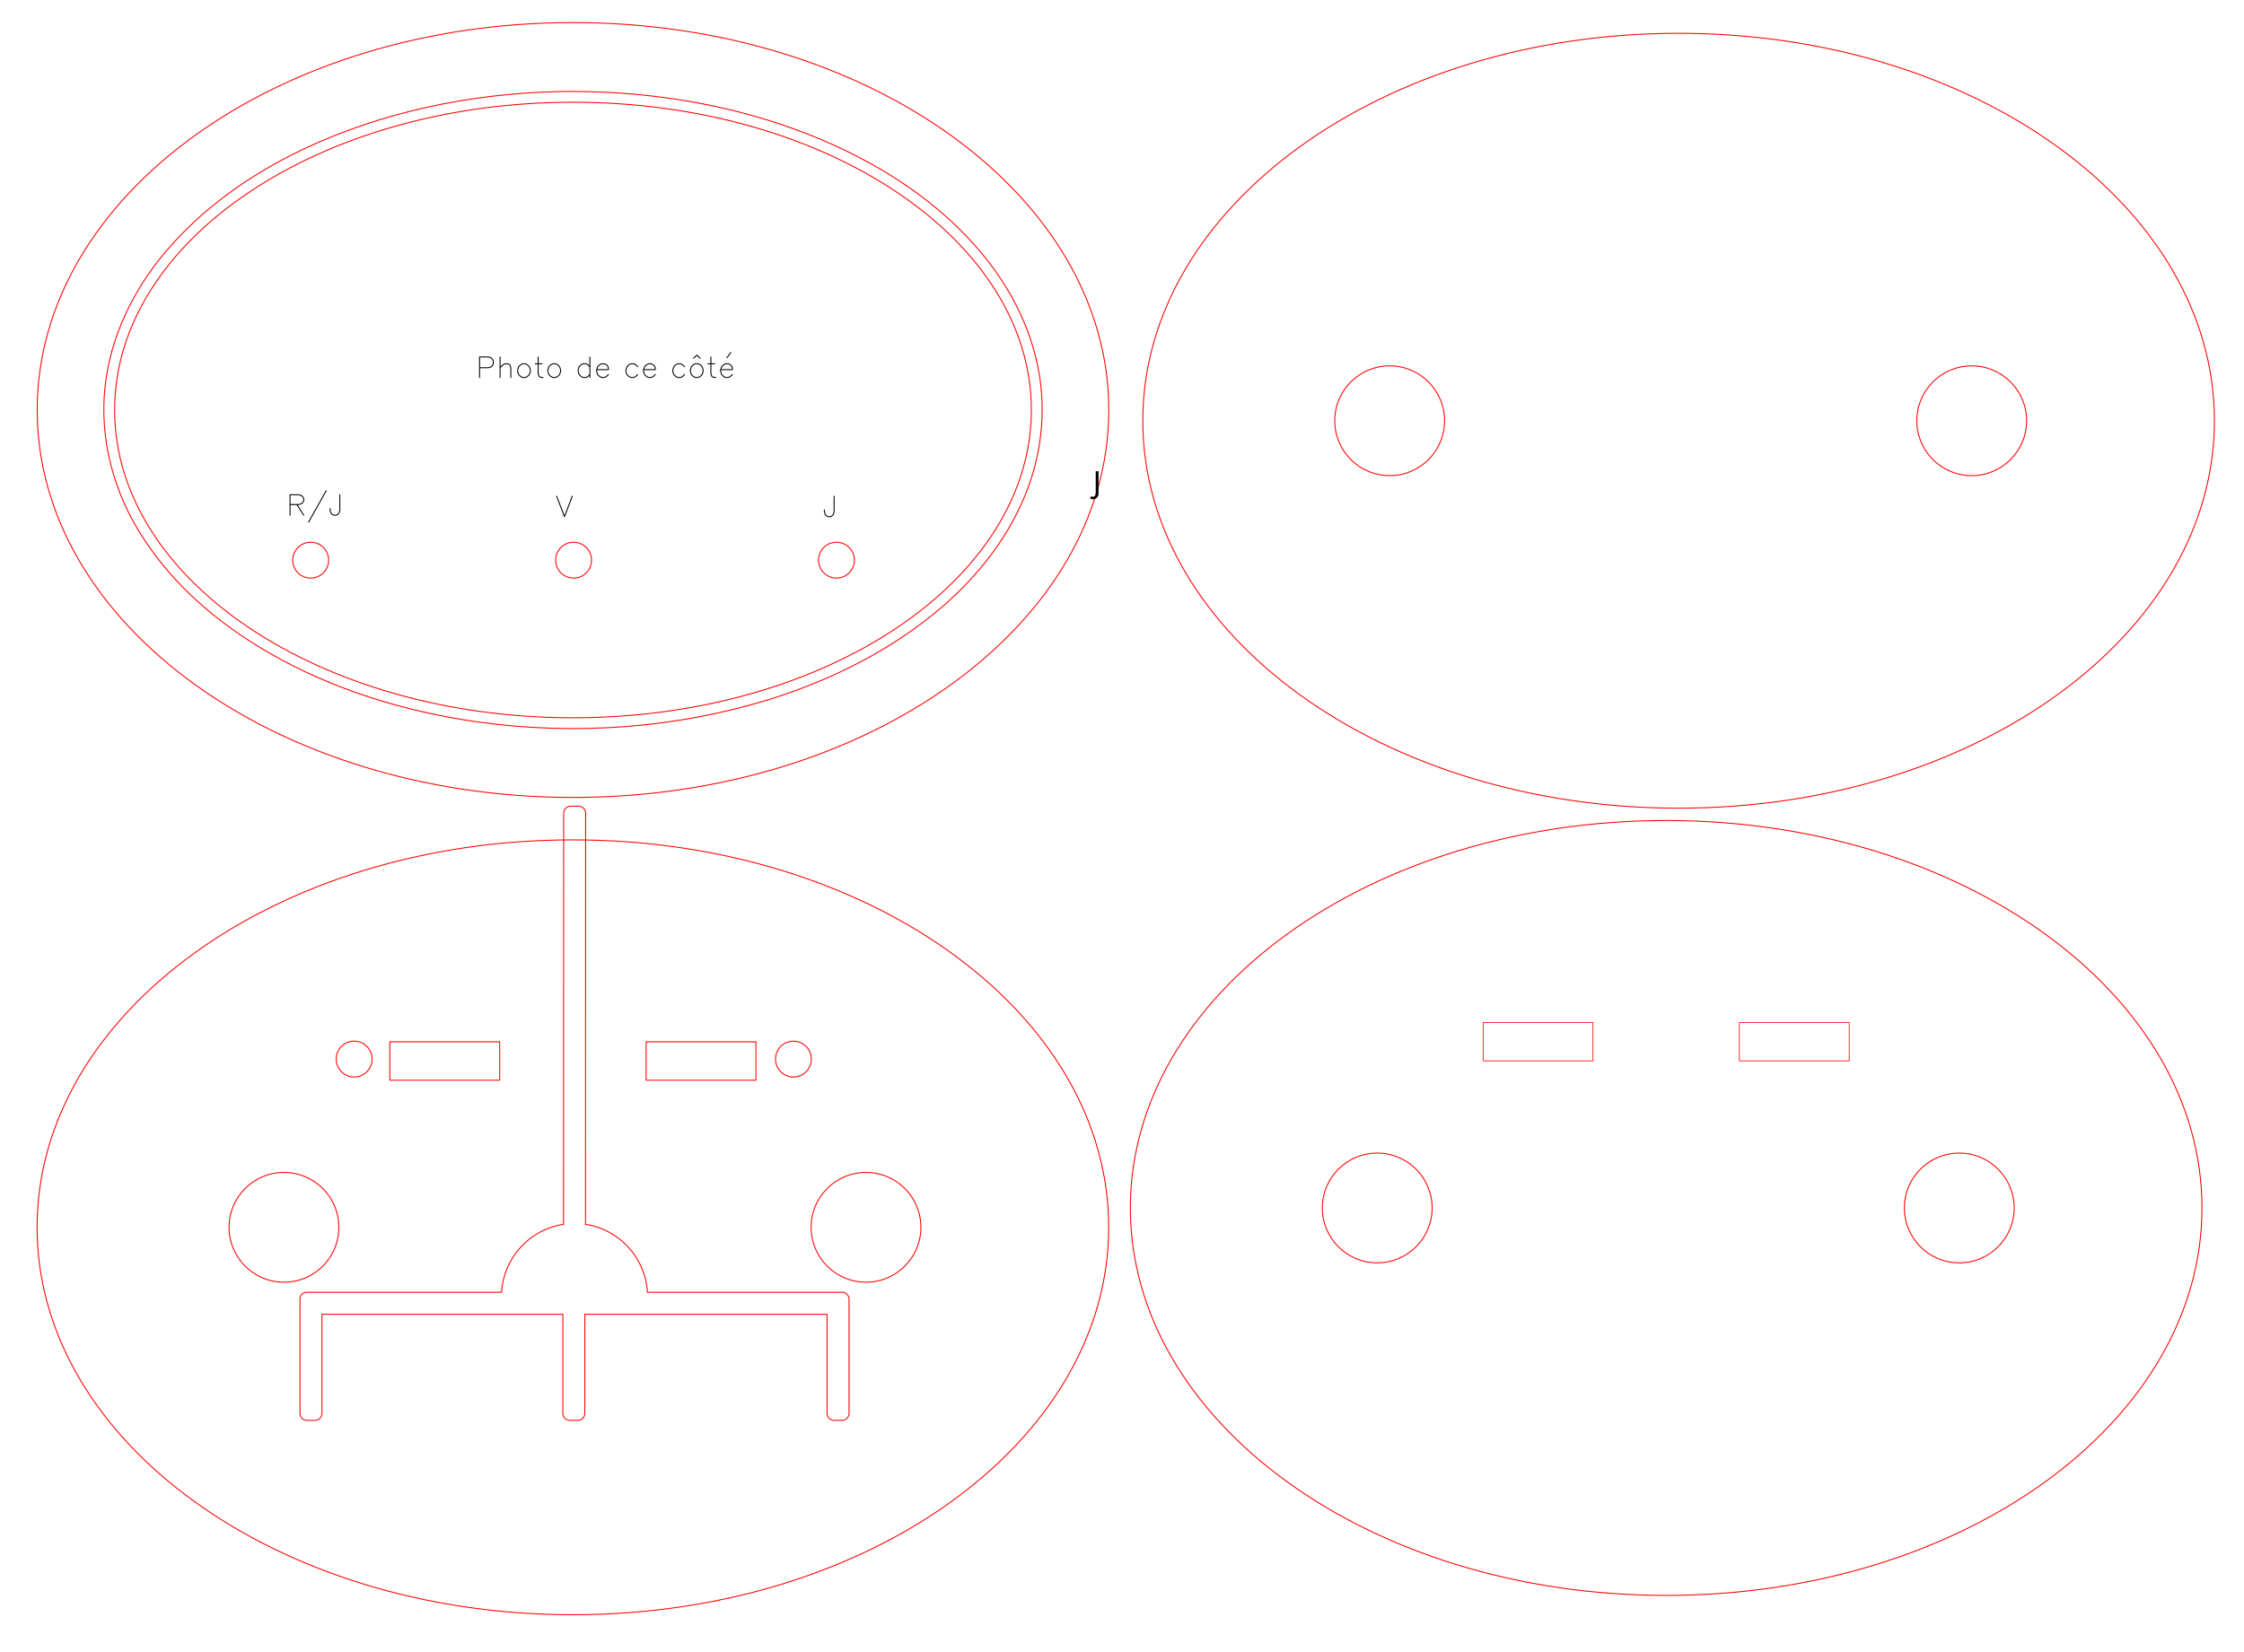
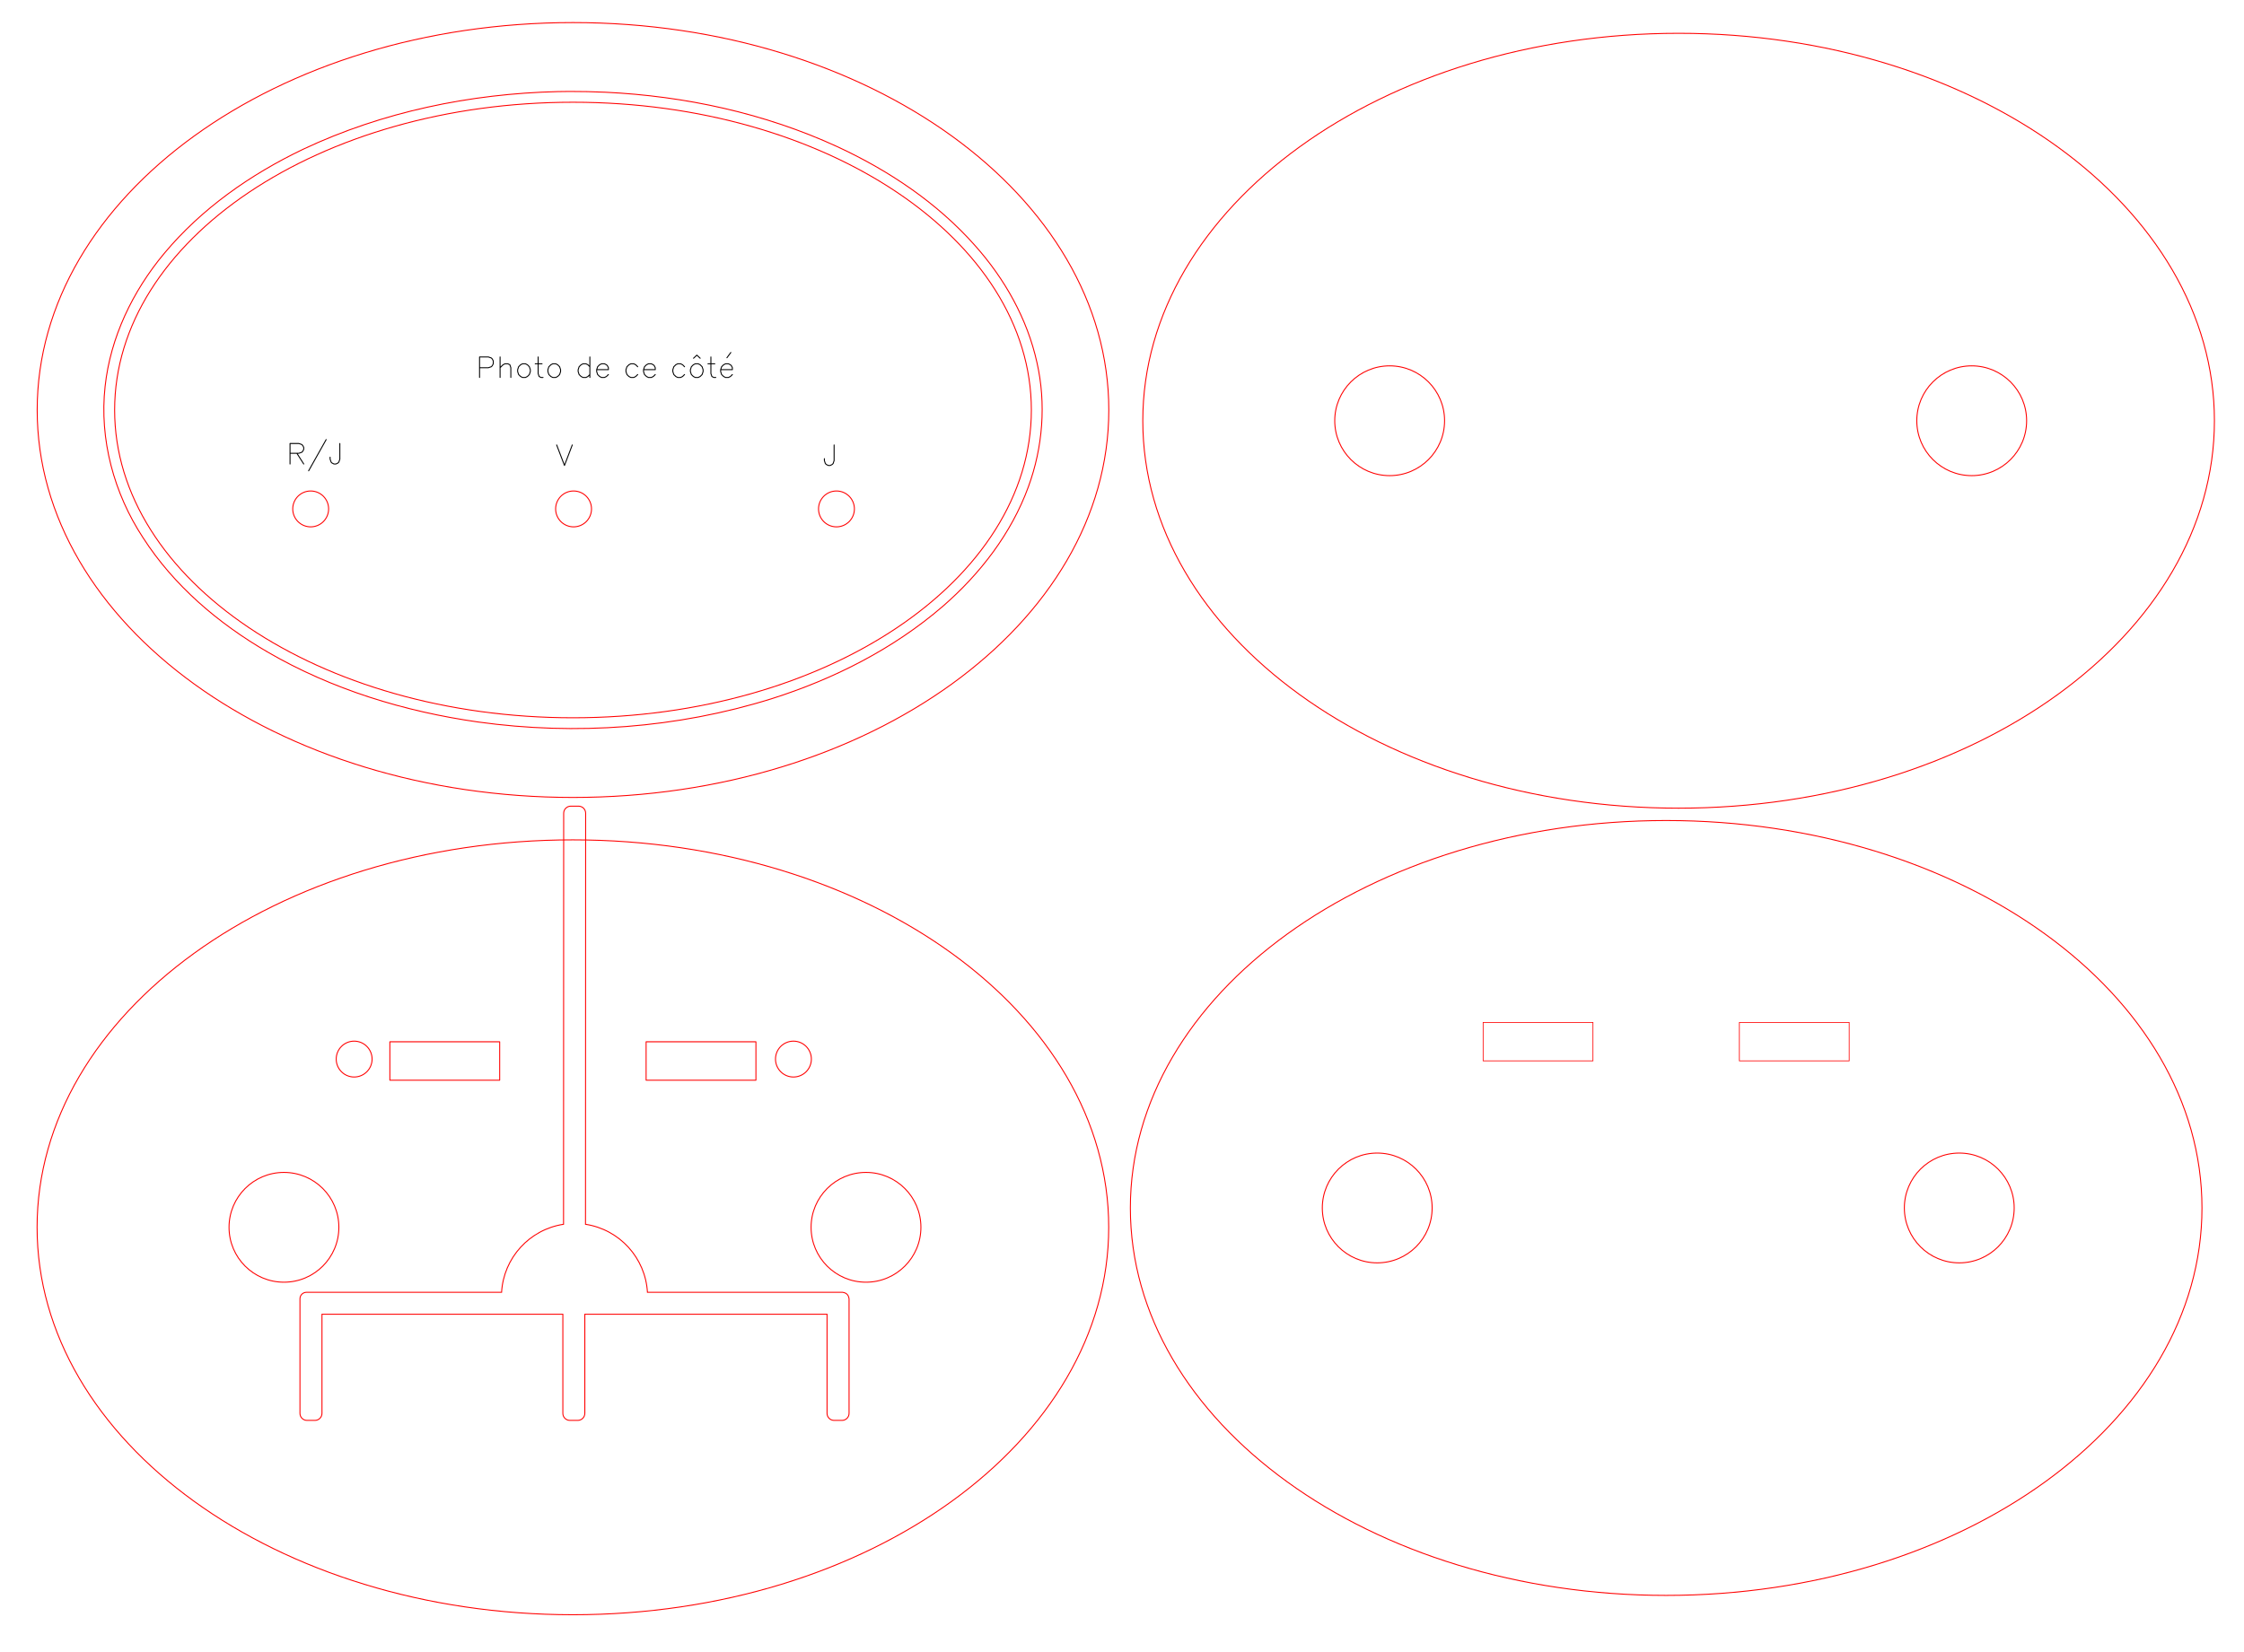
<svg xmlns="http://www.w3.org/2000/svg" width="613mm" height="451.364mm" viewBox="0 0 613 451.364" version="1.1" id="svg2256">
  <defs id="defs2253">
    <rect x="1180.458" y="480.306" width="45.912" height="53.858" id="rect18691" />
    <rect x="1128.366" y="448.521" width="56.507" height="32.668" id="rect17673" />
    <rect x="951.783" y="468.828" width="316.084" height="82.111" id="rect15727" />
    <rect x="946.463" y="343.374" width="307.163" height="99.891" id="rect13049" />
    <rect x="801.621" y="434.524" width="96.145" height="72.421" id="rect11286" />
    <rect x="1274.853" y="595.597" width="83.658" height="68.675" id="rect8134" />
    <rect x="1060.088" y="604.338" width="78.664" height="56.188" id="rect7248" />
    <rect x="860.307" y="586.857" width="133.604" height="121.117" id="rect4822" />
    <rect x="194.787" y="159.825" width="299.672" height="137.349" id="rect2404" />
  </defs>
  <g id="layer1" transform="translate(-259.893,-37.8971)">
    <ellipse style="fill:none;fill-rule:evenodd;stroke:#ff0000;stroke-width:0.265;stroke-linecap:round;stroke-linejoin:round" id="ellipse518" cx="416.393" cy="373.261" rx="146.368" ry="105.868" />
    <rect style="fill:none;fill-rule:evenodd;stroke:#ff0000;stroke-width:0.265;stroke-linecap:round;stroke-linejoin:round" id="rect544" width="30" height="10.5" x="366.393" y="322.565" />
    <rect style="fill:none;fill-rule:evenodd;stroke:#ff0000;stroke-width:0.265;stroke-linecap:round;stroke-linejoin:round" id="rect626" width="30" height="10.5" x="436.393" y="322.565" />
    <circle style="fill:none;stroke:#ff0000;stroke-width:0.265" id="circle635" cx="476.638" cy="327.293" r="4.9" />
    <g id="g654" transform="translate(5.2e-6,241.2831)">
      <ellipse style="fill:none;stroke:#ff0000;stroke-width:0.265" id="ellipse1174" cx="496.461" cy="131.978" rx="15" ry="15" />
      <ellipse style="fill:none;stroke:#ff0000;stroke-width:0.265" id="ellipse648" cx="337.461" cy="131.978" rx="15" ry="15" />
    </g>
    <g id="g2600-1" transform="translate(9.263863,-220.3959)">
      <ellipse style="fill:none;fill-rule:evenodd;stroke:#ff0000;stroke-width:0.265;stroke-linecap:round;stroke-linejoin:round" id="ellipse2317-1" cx="709.179" cy="373.261" rx="146.368" ry="105.868" />
      <g id="g2331-7" transform="translate(292.7853,241.2831)">
        <ellipse style="fill:none;stroke:#ff0000;stroke-width:0.265" id="ellipse2327-6" cx="496.461" cy="131.978" rx="15" ry="15" />
        <ellipse style="fill:none;stroke:#ff0000;stroke-width:0.265" id="ellipse2329-5" cx="337.461" cy="131.978" rx="15" ry="15" />
      </g>
    </g>
    <path id="path2602" style="fill:none;fill-rule:evenodd;stroke:#ff0000;stroke-width:0.265;stroke-linecap:round;stroke-linejoin:round" d="M 416.42,44.065 A 146.368,105.868 0 0 0 270.052,149.933 146.368,105.868 0 0 0 416.42,255.8 146.368,105.868 0 0 0 562.788,149.933 146.368,105.868 0 0 0 416.42,44.065 Z m -0.924,18.82 c 3.264,-0.011 6.527,0.071 9.787,0.215 21.754,1.044 43.459,5.734 63.29,14.852 14.092,6.52 27.314,15.353 37.657,27.028 8.106,9.075 14.293,20.035 16.928,31.97 2.557,11.237 1.611,23.167 -2.34,33.967 -4.645,12.745 -13.177,23.789 -23.351,32.636 -13.546,11.691 -29.83,19.897 -46.823,25.285 -25.805,8.048 -53.408,10.063 -80.159,6.345 -20.101,-2.85 -39.916,-8.897 -57.521,-19.137 -13.391,-7.777 -25.575,-18.113 -33.997,-31.22 -7.948,-12.093 -11.969,-26.907 -10.362,-41.355 1.451,-13.4 7.547,-26.017 16.127,-36.303 10.239,-12.29 23.63,-21.639 37.995,-28.502 21.673,-10.216 45.614,-15.157 69.505,-15.738 1.087,-0.026 2.175,-0.04 3.263,-0.043 z" />
    <ellipse style="fill:none;stroke:#ff0000;stroke-width:0.265" id="circle3631" cx="356.638" cy="327.293" rx="4.9" ry="4.9" />
    <path id="rect869" style="opacity:1;vector-effect:none;fill:none;fill-opacity:1;fill-rule:evenodd;stroke:#ff0000;stroke-width:1;stroke-linecap:butt;stroke-linejoin:miter;stroke-miterlimit:4;stroke-dasharray:none;stroke-dashoffset:0;stroke-opacity:1" d="m 589.316,832.57 c -4.063,0 -7.333,3.271 -7.334,7.334 l -0.143,424.484 a 75.591,75.591 0 0 0 -63.977,70.254 h -192.713 -8.166 -0.566 c -3.721,0 -6.717,2.996 -6.717,6.717 v 0.566 8.678 109.039 c 0,4.035 3.248,7.283 7.283,7.283 h 8.166 c 4.035,0 7.283,-3.248 7.283,-7.283 v -102.322 h 248.697 v 102.322 c 0,4.035 3.25,7.283 7.285,7.283 h 8.107 c 4.035,0 7.285,-3.248 7.285,-7.283 v -102.322 h 250.088 v 102.322 c 0,4.035 3.25,7.283 7.285,7.283 h 8.164 c 4.035,0 7.283,-3.248 7.283,-7.283 v -109.039 -8.678 -0.566 c 0,-0.064 -0.035,-0.116 -0.039,-0.18 -4.5e-4,0 -9.3e-4,-0.012 -0.002,-0.016 -0.048,-0.467 -0.14,-0.92 -0.271,-1.355 -0.589,-2.437 -2.425,-4.273 -4.863,-4.859 -0.432,-0.13 -0.881,-0.222 -1.344,-0.27 -0.07,0 -0.127,-0.039 -0.197,-0.039 h -0.568 -8.164 -192.715 a 75.591,75.591 0 0 0 -63.949,-70.246 l 0.143,-424.49 c 10e-4,-4.063 -3.271,-7.334 -7.334,-7.334 z" transform="matrix(0.2645833,0,0,0.2645833,259.893,37.8971)" />
-     <text xml:space="preserve" transform="matrix(0.2645833,0,0,0.2645833,259.893,37.8971)" id="text17671" style="font-style:normal;font-variant:normal;font-weight:normal;font-stretch:normal;font-size:32px;line-height:1.25;font-family:sans-serif;-inkscape-font-specification:sans-serif;letter-spacing:0px;word-spacing:0px;white-space:pre;shape-inside:url(#rect17673);fill:#000000;fill-opacity:1;stroke:none">
-       <tspan x="1128.367" y="509.502" id="tspan957">J</tspan>
-     </text>
-     <g id="g933" transform="translate(-150.6474,-35.67965)">
-       <path style="fill:none;stroke:#ff0000;stroke-width:0.265" d="m 639.04,221.741 a 4.9,4.9 0 0 0 -4.9,4.9 4.9,4.9 0 0 0 4.9,4.9 4.9,4.9 0 0 0 4.9,-4.9 4.9,4.9 0 0 0 -4.9,-4.9 z" id="path883" />
-       <path style="fill:none;stroke:#ff0000;stroke-width:0.265" d="m 567.225,221.741 a 4.9,4.9 0 0 0 -4.9,4.9 4.9,4.9 0 0 0 4.9,4.9 4.9,4.9 0 0 0 4.9,-4.9 4.9,4.9 0 0 0 -4.9,-4.9 z" id="path881" />
-       <path style="fill:none;stroke:#ff0000;stroke-width:0.265" d="m 495.409,221.741 a 4.9,4.9 0 0 0 -4.9,4.9 4.9,4.9 0 0 0 4.9,4.9 4.9,4.9 0 0 0 4.9,-4.9 4.9,4.9 0 0 0 -4.9,-4.9 z" id="path1808" />
-       <ellipse style="fill:none;fill-rule:evenodd;stroke:#ff0000;stroke-width:0.265;stroke-linecap:round;stroke-linejoin:round" id="path141" cx="567.067" cy="185.612" rx="125.212" ry="84.098" />
-       <g style="fill:none;stroke:#000000;stroke-width:1;stroke-linecap:round;stroke-linejoin:round;stroke-miterlimit:4;stroke-dasharray:none" transform="matrix(0.264583,0,0,0.264583,289.2618,78.37835)" id="g14093">
-         <g transform="translate(946.463,371.686)" id="g14091" style="stroke-width:1;stroke-miterlimit:4;stroke-dasharray:none">
-           <path d="M 220,662 V 0 m 0,662 h 284 l 94,-32 32,-32 32,-62 V 441 L 630,378 598,346 504,315 H 220" style="stroke-width:31.25;stroke-miterlimit:4;stroke-dasharray:none" transform="scale(0.032,-0.032)" id="path14065" />
-           <path d="M 220,662 V 0 m 0,315 95,95 63,31 h 94 l 64,-31 31,-95 V 0" style="stroke-width:31.25;stroke-miterlimit:4;stroke-dasharray:none" transform="matrix(0.032,0,0,-0.032,21.184,0)" id="path14067" />
-           <path d="M 346,441 284,410 220,346 189,252 V 189 L 220,94.5 284,31.5 346,0 h 95 l 63,31.5 63,63 31,94.5 v 63 l -31,94 -63,64 -63,31 h -95" style="stroke-width:31.25;stroke-miterlimit:4;stroke-dasharray:none" transform="matrix(0.032,0,0,-0.032,40.32,0)" id="path14069" />
-           <path d="M 252,662 V 126 L 284,31.5 346,0 h 64 M 158,441 h 220" style="stroke-width:31.25;stroke-miterlimit:4;stroke-dasharray:none" transform="matrix(0.032,0,0,-0.032,59.456,0)" id="path14071" />
-           <path d="M 346,441 284,410 220,346 189,252 V 189 L 220,94.5 284,31.5 346,0 h 95 l 63,31.5 63,63 31,94.5 v 63 l -31,94 -63,64 -63,31 h -95" style="stroke-width:31.25;stroke-miterlimit:4;stroke-dasharray:none" transform="matrix(0.032,0,0,-0.032,71.552,0)" id="path14073" />
-           <path d="M 567,662 V 0 m 0,346 -63,64 -63,31 H 346 L 284,410 220,346 189,252 V 189 L 220,94.5 284,31.5 346,0 h 95 l 63,31.5 63,63" style="stroke-width:31.25;stroke-miterlimit:4;stroke-dasharray:none" transform="matrix(0.032,0,0,-0.032,102.784,0)" id="path14075" />
-           <path d="m 189,252 h 378 v 63 l -31,63 -32,32 -63,31 H 346 L 284,410 220,346 189,252 V 189 L 220,94.5 284,31.5 346,0 h 95 l 63,31.5 63,63" style="stroke-width:31.25;stroke-miterlimit:4;stroke-dasharray:none" transform="matrix(0.032,0,0,-0.032,121.92,0)" id="path14077" />
-           <path d="m 567,346 -63,64 -63,31 H 346 L 284,410 220,346 189,252 V 189 L 220,94.5 284,31.5 346,0 h 95 l 63,31.5 63,63" style="stroke-width:31.25;stroke-miterlimit:4;stroke-dasharray:none" transform="matrix(0.032,0,0,-0.032,152.16,0)" id="path14079" />
-           <path d="m 189,252 h 378 v 63 l -31,63 -32,32 -63,31 H 346 L 284,410 220,346 189,252 V 189 L 220,94.5 284,31.5 346,0 h 95 l 63,31.5 63,63" style="stroke-width:31.25;stroke-miterlimit:4;stroke-dasharray:none" transform="matrix(0.032,0,0,-0.032,170.304,0)" id="path14081" />
-           <path d="m 567,346 -63,64 -63,31 H 346 L 284,410 220,346 189,252 V 189 L 220,94.5 284,31.5 346,0 h 95 l 63,31.5 63,63" style="stroke-width:31.25;stroke-miterlimit:4;stroke-dasharray:none" transform="matrix(0.032,0,0,-0.032,200.544,0)" id="path14083" />
-           <path d="M 346,441 284,410 220,346 189,252 V 189 L 220,94.5 284,31.5 346,0 h 95 l 63,31.5 63,63 31,94.5 v 63 l -31,94 -63,64 -63,31 H 346 M 290,621 397,721 504,621" style="stroke-width:31.25;stroke-miterlimit:4;stroke-dasharray:none" transform="matrix(0.032,0,0,-0.032,218.688,0)" id="path14085" />
-           <path d="M 252,662 V 126 L 284,31.5 346,0 h 64 M 158,441 h 220" style="stroke-width:31.25;stroke-miterlimit:4;stroke-dasharray:none" transform="matrix(0.032,0,0,-0.032,237.824,0)" id="path14087" />
-           <path d="m 189,252 h 378 v 63 l -31,63 -32,32 -63,31 H 346 L 284,410 220,346 189,252 V 189 L 220,94.5 284,31.5 346,0 h 95 l 63,31.5 63,63 M 517,806 391,636" style="stroke-width:31.25;stroke-miterlimit:4;stroke-dasharray:none" transform="matrix(0.032,0,0,-0.032,249.92,0)" id="path14089" />
-         </g>
+     <path style="fill:none;stroke:#ff0000;stroke-width:0.265" d="m 488.393,172.061 a 4.9,4.9 0 0 0 -4.9,4.9 4.9,4.9 0 0 0 4.9,4.9 4.9,4.9 0 0 0 4.9,-4.9 4.9,4.9 0 0 0 -4.9,-4.9 z" id="path883" />
+     <path style="fill:none;stroke:#ff0000;stroke-width:0.265" d="m 416.577,172.061 a 4.9,4.9 0 0 0 -4.9,4.9 4.9,4.9 0 0 0 4.9,4.9 4.9,4.9 0 0 0 4.9,-4.9 4.9,4.9 0 0 0 -4.9,-4.9 z" id="path881" />
+     <path style="fill:none;stroke:#ff0000;stroke-width:0.265" d="m 344.761,172.061 a 4.9,4.9 0 0 0 -4.9,4.9 4.9,4.9 0 0 0 4.9,4.9 4.9,4.9 0 0 0 4.9,-4.9 4.9,4.9 0 0 0 -4.9,-4.9 z" id="path1808" />
+     <ellipse style="fill:none;fill-rule:evenodd;stroke:#ff0000;stroke-width:0.265;stroke-linecap:round;stroke-linejoin:round" id="path141" cx="416.42" cy="149.933" rx="125.212" ry="84.098" />
+     <g style="fill:none;stroke:#000000;stroke-width:1;stroke-linecap:round;stroke-linejoin:round;stroke-miterlimit:4;stroke-dasharray:none" transform="matrix(0.264583,0,0,0.264583,138.6144,42.6987)" id="g14093">
+       <g transform="translate(946.463,371.686)" id="g14091" style="stroke-width:1;stroke-miterlimit:4;stroke-dasharray:none">
+         <path d="M 220,662 V 0 m 0,662 h 284 l 94,-32 32,-32 32,-62 V 441 L 630,378 598,346 504,315 H 220" style="stroke-width:31.25;stroke-miterlimit:4;stroke-dasharray:none" transform="scale(0.032,-0.032)" id="path14065" />
+         <path d="M 220,662 V 0 m 0,315 95,95 63,31 h 94 l 64,-31 31,-95 V 0" style="stroke-width:31.25;stroke-miterlimit:4;stroke-dasharray:none" transform="matrix(0.032,0,0,-0.032,21.184,0)" id="path14067" />
+         <path d="M 346,441 284,410 220,346 189,252 V 189 L 220,94.5 284,31.5 346,0 h 95 l 63,31.5 63,63 31,94.5 v 63 l -31,94 -63,64 -63,31 h -95" style="stroke-width:31.25;stroke-miterlimit:4;stroke-dasharray:none" transform="matrix(0.032,0,0,-0.032,40.32,0)" id="path14069" />
+         <path d="M 252,662 V 126 L 284,31.5 346,0 h 64 M 158,441 h 220" style="stroke-width:31.25;stroke-miterlimit:4;stroke-dasharray:none" transform="matrix(0.032,0,0,-0.032,59.456,0)" id="path14071" />
+         <path d="M 346,441 284,410 220,346 189,252 V 189 L 220,94.5 284,31.5 346,0 h 95 l 63,31.5 63,63 31,94.5 v 63 l -31,94 -63,64 -63,31 h -95" style="stroke-width:31.25;stroke-miterlimit:4;stroke-dasharray:none" transform="matrix(0.032,0,0,-0.032,71.552,0)" id="path14073" />
+         <path d="M 567,662 V 0 m 0,346 -63,64 -63,31 H 346 L 284,410 220,346 189,252 V 189 L 220,94.5 284,31.5 346,0 h 95 l 63,31.5 63,63" style="stroke-width:31.25;stroke-miterlimit:4;stroke-dasharray:none" transform="matrix(0.032,0,0,-0.032,102.784,0)" id="path14075" />
+         <path d="m 189,252 h 378 v 63 l -31,63 -32,32 -63,31 H 346 L 284,410 220,346 189,252 V 189 L 220,94.5 284,31.5 346,0 h 95 l 63,31.5 63,63" style="stroke-width:31.25;stroke-miterlimit:4;stroke-dasharray:none" transform="matrix(0.032,0,0,-0.032,121.92,0)" id="path14077" />
+         <path d="m 567,346 -63,64 -63,31 H 346 L 284,410 220,346 189,252 V 189 L 220,94.5 284,31.5 346,0 h 95 l 63,31.5 63,63" style="stroke-width:31.25;stroke-miterlimit:4;stroke-dasharray:none" transform="matrix(0.032,0,0,-0.032,152.16,0)" id="path14079" />
+         <path d="m 189,252 h 378 v 63 l -31,63 -32,32 -63,31 H 346 L 284,410 220,346 189,252 V 189 L 220,94.5 284,31.5 346,0 h 95 l 63,31.5 63,63" style="stroke-width:31.25;stroke-miterlimit:4;stroke-dasharray:none" transform="matrix(0.032,0,0,-0.032,170.304,0)" id="path14081" />
+         <path d="m 567,346 -63,64 -63,31 H 346 L 284,410 220,346 189,252 V 189 L 220,94.5 284,31.5 346,0 h 95 l 63,31.5 63,63" style="stroke-width:31.25;stroke-miterlimit:4;stroke-dasharray:none" transform="matrix(0.032,0,0,-0.032,200.544,0)" id="path14083" />
+         <path d="M 346,441 284,410 220,346 189,252 V 189 L 220,94.5 284,31.5 346,0 h 95 l 63,31.5 63,63 31,94.5 v 63 l -31,94 -63,64 -63,31 H 346 M 290,621 397,721 504,621" style="stroke-width:31.25;stroke-miterlimit:4;stroke-dasharray:none" transform="matrix(0.032,0,0,-0.032,218.688,0)" id="path14085" />
+         <path d="M 252,662 V 126 L 284,31.5 346,0 h 64 M 158,441 h 220" style="stroke-width:31.25;stroke-miterlimit:4;stroke-dasharray:none" transform="matrix(0.032,0,0,-0.032,237.824,0)" id="path14087" />
+         <path d="m 189,252 h 378 v 63 l -31,63 -32,32 -63,31 H 346 L 284,410 220,346 189,252 V 189 L 220,94.5 284,31.5 346,0 h 95 l 63,31.5 63,63 M 517,806 391,636" style="stroke-width:31.25;stroke-miterlimit:4;stroke-dasharray:none" transform="matrix(0.032,0,0,-0.032,249.92,0)" id="path14089" />
      </g>
-       <g style="fill:none;stroke:#000000;stroke-width:1;stroke-linecap:round;stroke-linejoin:round;stroke-miterlimit:4;stroke-dasharray:none" transform="matrix(0.264583,0,0,0.264583,322.0701,80.19278)" id="g19653">
-         <g transform="translate(1180.46,508.619)" id="g19651" style="stroke-width:1;stroke-miterlimit:4;stroke-dasharray:none">
-           <path d="M 472,662 V 158 L 441,63 410,31.5 346,0 H 284 L 220,31.5 189,63 158,158 v 62" style="stroke-width:31.25;stroke-miterlimit:4;stroke-dasharray:none" transform="scale(0.032,-0.032)" id="path19649" />
-         </g>
+     </g>
+     <g style="fill:none;stroke:#000000;stroke-width:1;stroke-linecap:round;stroke-linejoin:round;stroke-miterlimit:4;stroke-dasharray:none" transform="matrix(0.264583,0,0,0.264583,171.4227,30.51313)" id="g19653">
+       <g transform="translate(1180.46,508.619)" id="g19651" style="stroke-width:1;stroke-miterlimit:4;stroke-dasharray:none">
+         <path d="M 472,662 V 158 L 441,63 410,31.5 346,0 H 284 L 220,31.5 189,63 158,158 v 62" style="stroke-width:31.25;stroke-miterlimit:4;stroke-dasharray:none" transform="scale(0.032,-0.032)" id="path19649" />
      </g>
-       <g style="fill:none;stroke:#000000;stroke-width:1;stroke-linecap:round;stroke-linejoin:round;stroke-miterlimit:4;stroke-dasharray:none" transform="matrix(0.264583,0,0,0.264583,236.0805,82.83173)" id="g19839">
-         <g transform="translate(951.783,497.141)" id="g19837" style="stroke-width:1;stroke-miterlimit:4;stroke-dasharray:none">
-           <path d="M 220,662 V 0 m 0,662 h 284 l 94,-32 32,-32 32,-62 V 472 L 630,410 598,378 504,346 H 220 M 441,346 662,0" style="stroke-width:31.25;stroke-miterlimit:4;stroke-dasharray:none" transform="scale(0.032,-0.032)" id="path19831" />
-           <path d="M 724,788 158,-220" style="stroke-width:31.25;stroke-miterlimit:4;stroke-dasharray:none" transform="matrix(0.032,0,0,-0.032,21.184,0)" id="path19833" />
-           <path d="M 472,662 V 158 L 441,63 410,31.5 346,0 H 284 L 220,31.5 189,63 158,158 v 62" style="stroke-width:31.25;stroke-miterlimit:4;stroke-dasharray:none" transform="matrix(0.032,0,0,-0.032,43.36,0)" id="path19835" />
-         </g>
+     </g>
+     <g style="fill:none;stroke:#000000;stroke-width:1;stroke-linecap:round;stroke-linejoin:round;stroke-miterlimit:4;stroke-dasharray:none" transform="matrix(0.264583,0,0,0.264583,85.43311,33.15208)" id="g19839">
+       <g transform="translate(951.783,497.141)" id="g19837" style="stroke-width:1;stroke-miterlimit:4;stroke-dasharray:none">
+         <path d="M 220,662 V 0 m 0,662 h 284 l 94,-32 32,-32 32,-62 V 472 L 630,410 598,378 504,346 H 220 M 441,346 662,0" style="stroke-width:31.25;stroke-miterlimit:4;stroke-dasharray:none" transform="scale(0.032,-0.032)" id="path19831" />
+         <path d="M 724,788 158,-220" style="stroke-width:31.25;stroke-miterlimit:4;stroke-dasharray:none" transform="matrix(0.032,0,0,-0.032,21.184,0)" id="path19833" />
+         <path d="M 472,662 V 158 L 441,63 410,31.5 346,0 H 284 L 220,31.5 189,63 158,158 v 62" style="stroke-width:31.25;stroke-miterlimit:4;stroke-dasharray:none" transform="matrix(0.032,0,0,-0.032,43.36,0)" id="path19835" />
      </g>
-       <g style="fill:none;stroke:#000000;stroke-width:0.265;stroke-linecap:round;stroke-linejoin:round;stroke-miterlimit:4;stroke-dasharray:none" id="g20028" transform="translate(72.94591,32.49972)">
-         <g transform="translate(488.592,182.265)" id="g20026" style="stroke-width:0.265;stroke-miterlimit:4;stroke-dasharray:none">
-           <path d="M 126,662 378,0 M 630,662 378,0" style="stroke-width:31.25;stroke-miterlimit:4;stroke-dasharray:none" transform="scale(0.00846667,-0.00846667)" id="path20024" />
-         </g>
+     </g>
+     <g style="fill:none;stroke:#000000;stroke-width:0.265;stroke-linecap:round;stroke-linejoin:round;stroke-miterlimit:4;stroke-dasharray:none" id="g20028" transform="translate(-77.70148,-17.17992)">
+       <g transform="translate(488.592,182.265)" id="g20026" style="stroke-width:0.265;stroke-miterlimit:4;stroke-dasharray:none">
+         <path d="M 126,662 378,0 M 630,662 378,0" style="stroke-width:31.25;stroke-miterlimit:4;stroke-dasharray:none" transform="scale(0.00846667,-0.00846667)" id="path20024" />
      </g>
    </g>
    <ellipse style="fill:none;fill-rule:evenodd;stroke:#ff0000;stroke-width:0.265;stroke-linecap:round;stroke-linejoin:round" id="ellipse2317" cx="715.045" cy="367.975" rx="146.368" ry="105.868" />
    <ellipse style="fill:none;stroke:#ff0000;stroke-width:0.265" id="ellipse2327" cx="795.113" cy="367.975" rx="15" ry="15" />
    <ellipse style="fill:none;stroke:#ff0000;stroke-width:0.265" id="ellipse2329" cx="636.113" cy="367.975" rx="15" ry="15" />
    <rect style="fill:none;stroke:#ff0000;stroke-width:0.2;stroke-opacity:1" id="rect1293" width="30" height="10.5" x="665.045" y="317.279" />
    <rect style="fill:none;stroke:#ff0000;stroke-width:0.2;stroke-opacity:1" id="rect1295" width="30" height="10.5" x="735.045" y="317.279" />
  </g>
</svg>
